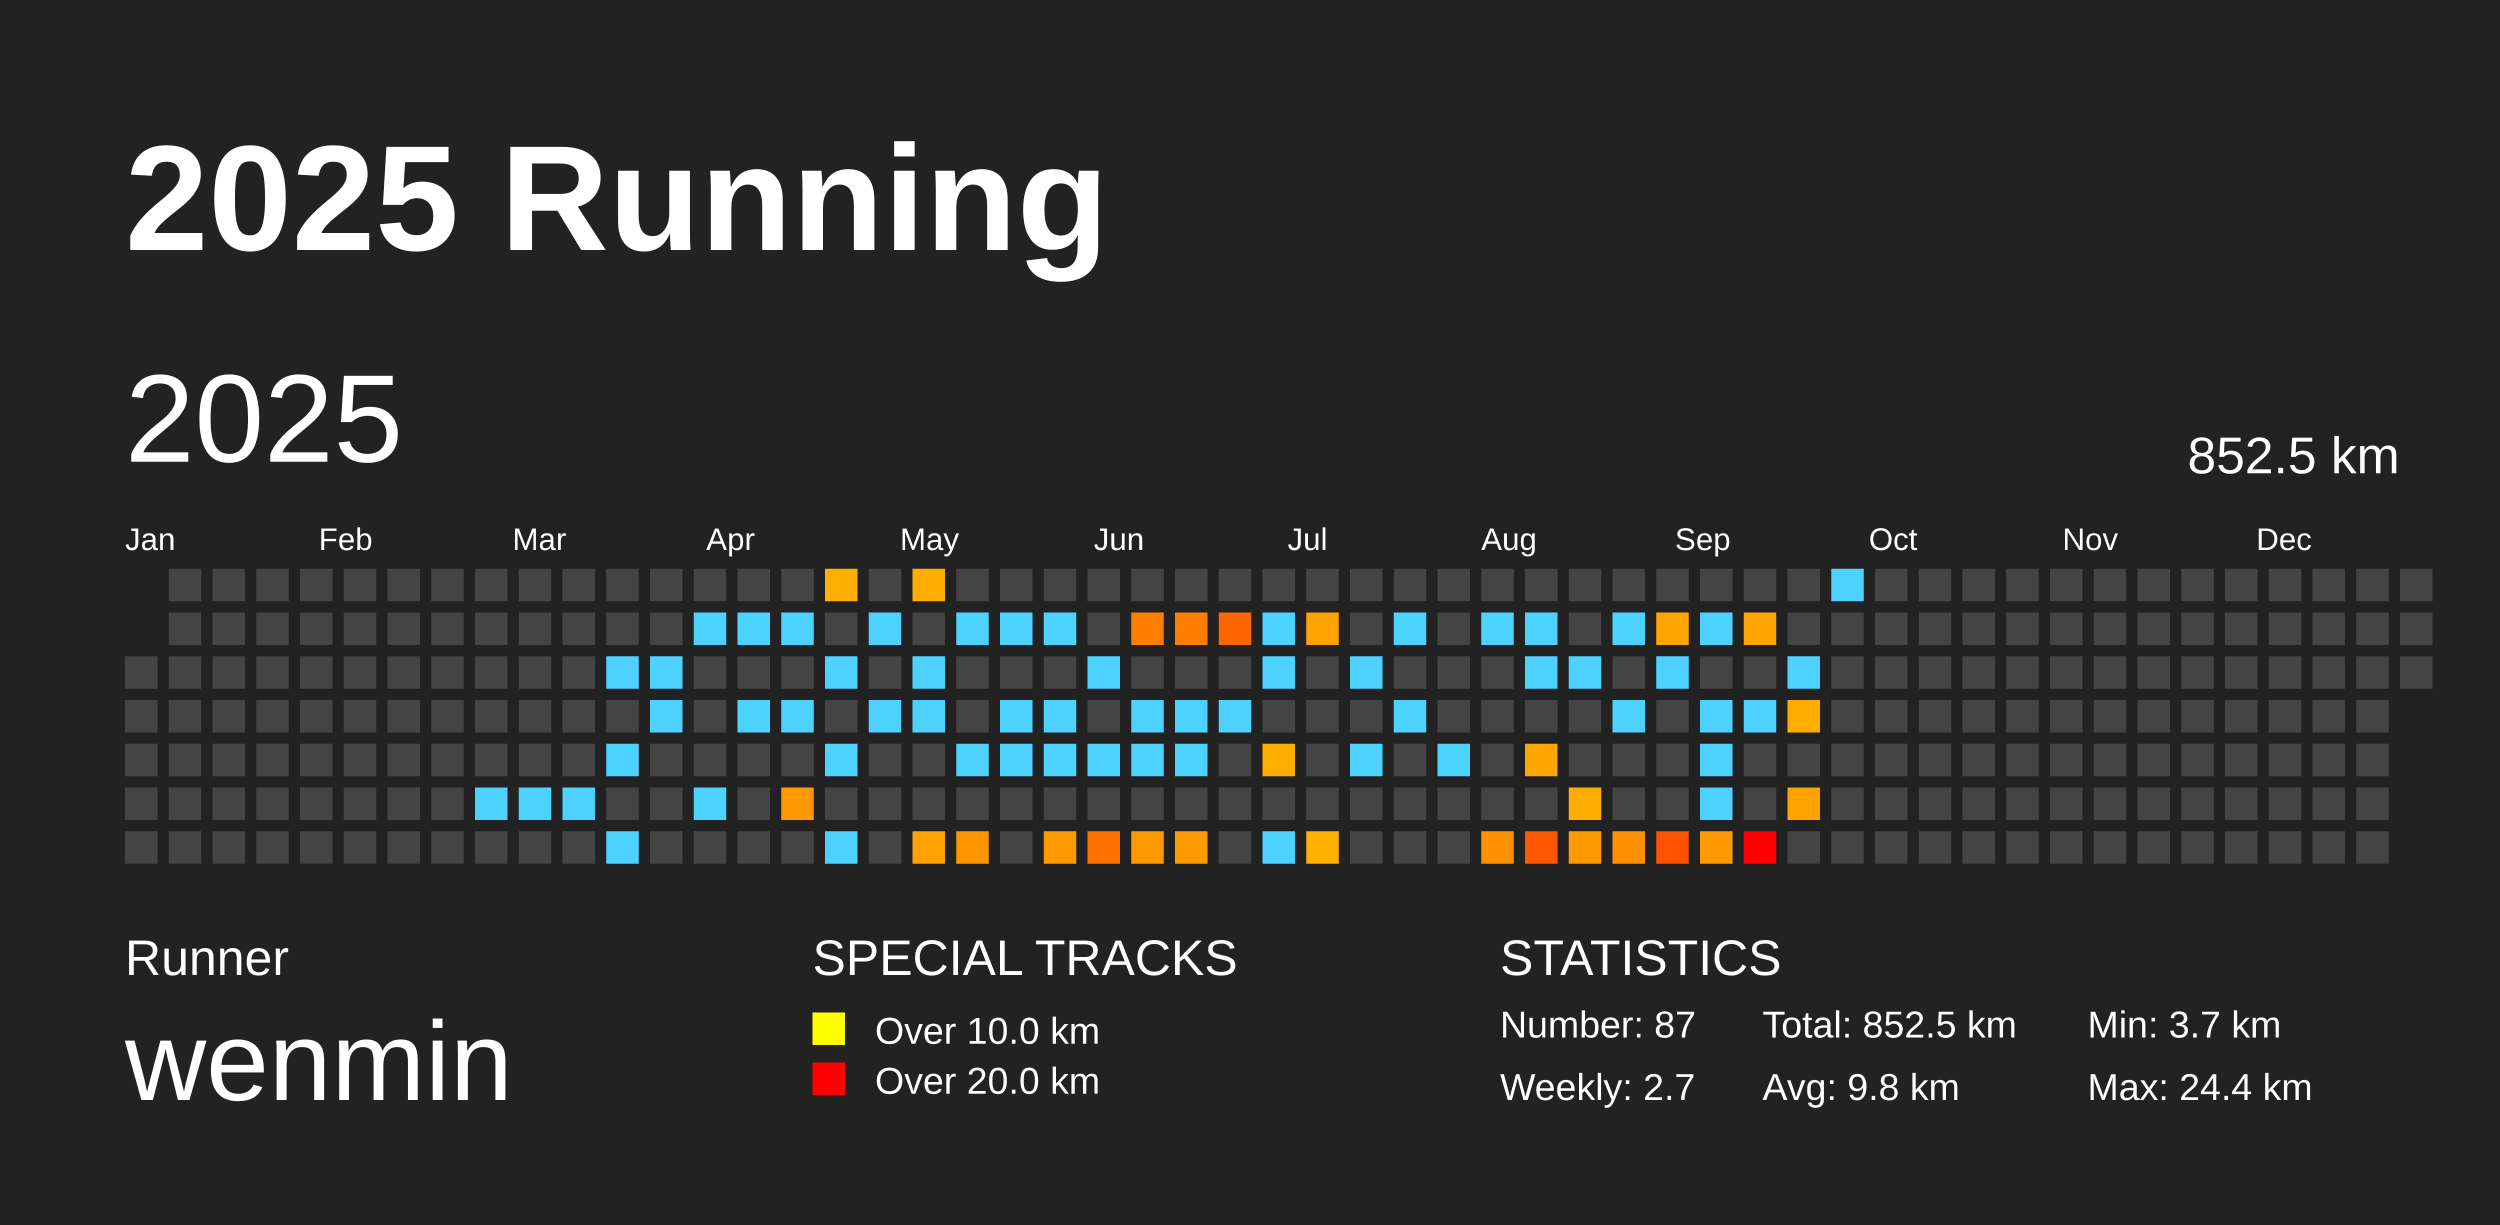
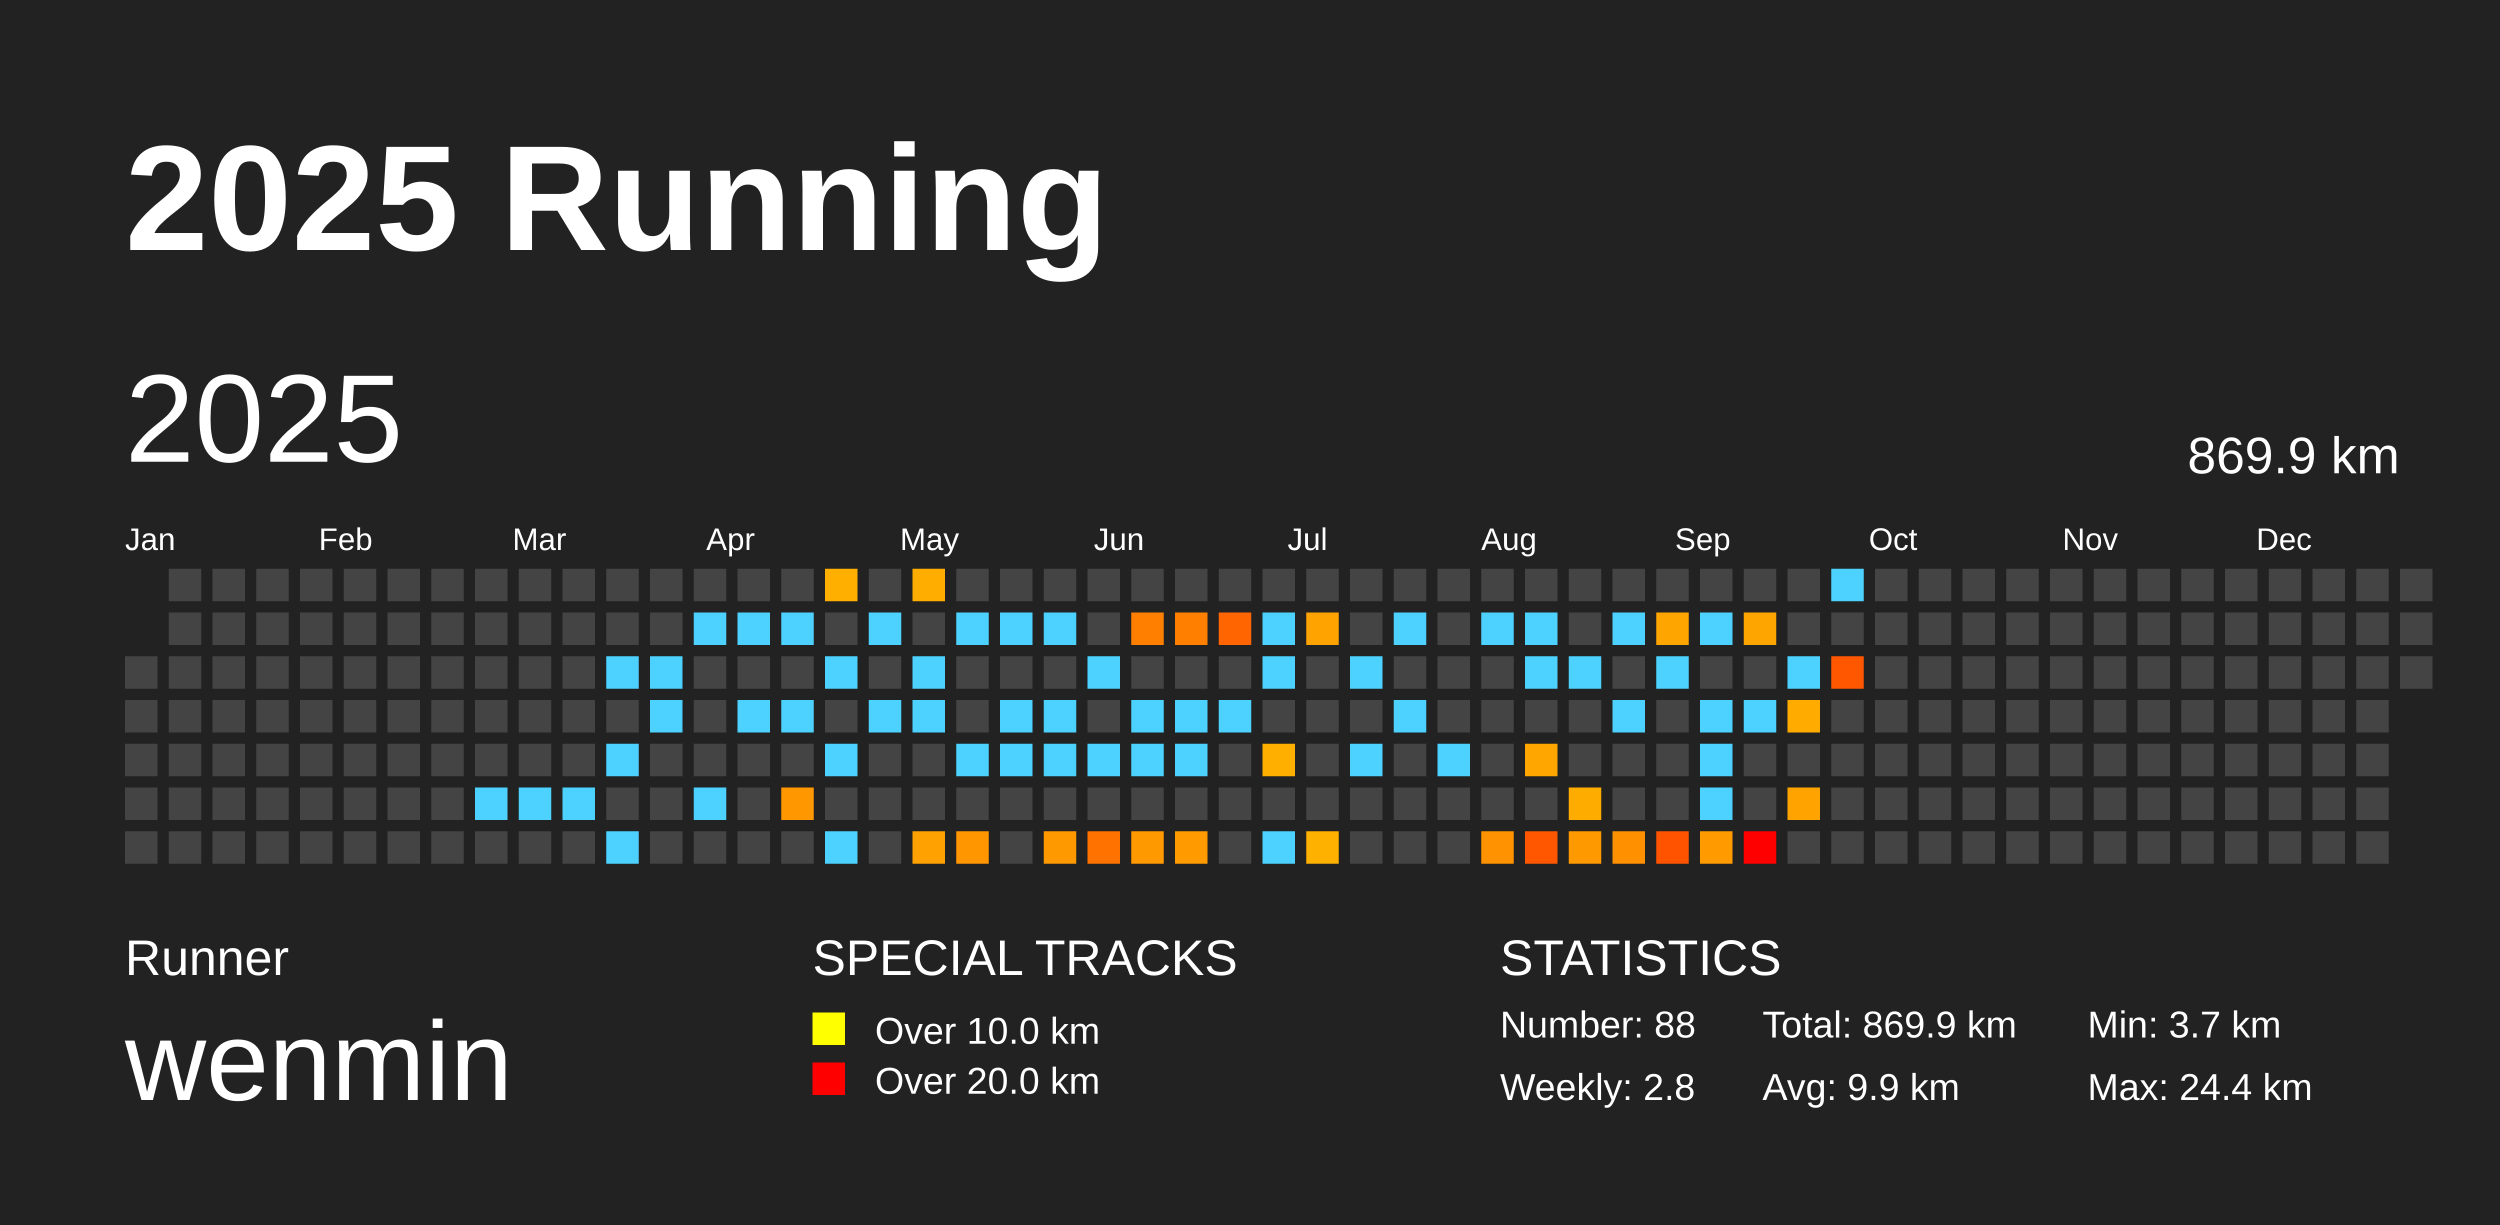
<svg xmlns="http://www.w3.org/2000/svg" baseProfile="full" height="98mm" version="1.1" viewBox="0,0,200,98" width="200mm">
  <defs />
  <rect fill="#222222" height="98" width="200" x="0" y="0" />
  <text fill="#FFFFFF" style="font-size:12px; font-family:Arial; font-weight:bold;" x="10" y="20">2025 Running</text>
  <text fill="#FFFFFF" style="font-size:4px; font-family:Arial" x="10" y="78">Runner</text>
  <text fill="#FFFFFF" style="font-size:9px; font-family:Arial" x="10" y="88">wenmin</text>
  <text fill="#FFFFFF" style="font-size:4px; font-family:Arial" x="65" y="78">SPECIAL TRACKS</text>
  <rect fill="yellow" height="2.6" width="2.6" x="65" y="81" />
  <text fill="#FFFFFF" style="font-size:3px; font-family:Arial" x="70" y="83.5">Over 10.0 km</text>
  <rect fill="red" height="2.6" width="2.6" x="65" y="85" />
  <text fill="#FFFFFF" style="font-size:3px; font-family:Arial" x="70" y="87.5">Over 20.0 km</text>
  <text fill="#FFFFFF" style="font-size:4px; font-family:Arial" x="120" y="78">STATISTICS</text>
-   <text fill="#FFFFFF" style="font-size:3px; font-family:Arial" x="120" y="83">Number: 87</text>
-   <text fill="#FFFFFF" style="font-size:3px; font-family:Arial" x="120" y="88">Weekly: 2.7</text>
-   <text fill="#FFFFFF" style="font-size:3px; font-family:Arial" x="141" y="83">Total: 852.5 km</text>
-   <text fill="#FFFFFF" style="font-size:3px; font-family:Arial" x="141" y="88">Avg: 9.8 km</text>
+   <text fill="#FFFFFF" style="font-size:3px; font-family:Arial" x="120" y="83">Number: 88</text>
+   <text fill="#FFFFFF" style="font-size:3px; font-family:Arial" x="120" y="88">Weekly: 2.8</text>
+   <text fill="#FFFFFF" style="font-size:3px; font-family:Arial" x="141" y="83">Total: 869.9 km</text>
+   <text fill="#FFFFFF" style="font-size:3px; font-family:Arial" x="141" y="88">Avg: 9.9 km</text>
  <text fill="#FFFFFF" style="font-size:3px; font-family:Arial" x="167" y="83">Min: 3.7 km</text>
  <text fill="#FFFFFF" style="font-size:3px; font-family:Arial" x="167" y="88">Max: 24.4 km</text>
  <text dominant-baseline="hanging" fill="#FFFFFF" style="font-size:10.0px; font-family:Arial;" x="10" y="30">2025</text>
-   <text dominant-baseline="hanging" fill="#FFFFFF" style="font-size:4.125px; font-family:Arial;" x="175" y="35">852.5 km</text>
+   <text dominant-baseline="hanging" fill="#FFFFFF" style="font-size:4.125px; font-family:Arial;" x="175" y="35">869.9 km</text>
  <text fill="#FFFFFF" style="font-size:2.5px; font-family:Arial" x="10.0" y="44">Jan</text>
  <text fill="#FFFFFF" style="font-size:2.5px; font-family:Arial" x="25.5" y="44">Feb</text>
  <text fill="#FFFFFF" style="font-size:2.5px; font-family:Arial" x="41.0" y="44">Mar</text>
  <text fill="#FFFFFF" style="font-size:2.5px; font-family:Arial" x="56.5" y="44">Apr</text>
  <text fill="#FFFFFF" style="font-size:2.5px; font-family:Arial" x="72.0" y="44">May</text>
  <text fill="#FFFFFF" style="font-size:2.5px; font-family:Arial" x="87.5" y="44">Jun</text>
  <text fill="#FFFFFF" style="font-size:2.5px; font-family:Arial" x="103.0" y="44">Jul</text>
  <text fill="#FFFFFF" style="font-size:2.5px; font-family:Arial" x="118.5" y="44">Aug</text>
  <text fill="#FFFFFF" style="font-size:2.5px; font-family:Arial" x="134.0" y="44">Sep</text>
  <text fill="#FFFFFF" style="font-size:2.5px; font-family:Arial" x="149.5" y="44">Oct</text>
  <text fill="#FFFFFF" style="font-size:2.5px; font-family:Arial" x="165.0" y="44">Nov</text>
  <text fill="#FFFFFF" style="font-size:2.5px; font-family:Arial" x="180.5" y="44">Dec</text>
  <rect fill="#444444" height="2.6" width="2.6" x="10.0" y="52.5" />
  <rect fill="#444444" height="2.6" width="2.6" x="10.0" y="56.0" />
  <rect fill="#444444" height="2.6" width="2.6" x="10.0" y="59.5" />
  <rect fill="#444444" height="2.6" width="2.6" x="10.0" y="63.0" />
  <rect fill="#444444" height="2.6" width="2.6" x="10.0" y="66.5" />
  <rect fill="#444444" height="2.6" width="2.6" x="13.5" y="45.5" />
  <rect fill="#444444" height="2.6" width="2.6" x="13.5" y="49.0" />
  <rect fill="#444444" height="2.6" width="2.6" x="13.5" y="52.5" />
  <rect fill="#444444" height="2.6" width="2.6" x="13.5" y="56.0" />
  <rect fill="#444444" height="2.6" width="2.6" x="13.5" y="59.5" />
  <rect fill="#444444" height="2.6" width="2.6" x="13.5" y="63.0" />
  <rect fill="#444444" height="2.6" width="2.6" x="13.5" y="66.5" />
  <rect fill="#444444" height="2.6" width="2.6" x="17.0" y="45.5" />
  <rect fill="#444444" height="2.6" width="2.6" x="17.0" y="49.0" />
  <rect fill="#444444" height="2.6" width="2.6" x="17.0" y="52.5" />
  <rect fill="#444444" height="2.6" width="2.6" x="17.0" y="56.0" />
  <rect fill="#444444" height="2.6" width="2.6" x="17.0" y="59.5" />
  <rect fill="#444444" height="2.6" width="2.6" x="17.0" y="63.0" />
  <rect fill="#444444" height="2.6" width="2.6" x="17.0" y="66.5" />
  <rect fill="#444444" height="2.6" width="2.6" x="20.5" y="45.5" />
  <rect fill="#444444" height="2.6" width="2.6" x="20.5" y="49.0" />
  <rect fill="#444444" height="2.6" width="2.6" x="20.5" y="52.5" />
  <rect fill="#444444" height="2.6" width="2.6" x="20.5" y="56.0" />
  <rect fill="#444444" height="2.6" width="2.6" x="20.5" y="59.5" />
  <rect fill="#444444" height="2.6" width="2.6" x="20.5" y="63.0" />
  <rect fill="#444444" height="2.6" width="2.6" x="20.5" y="66.5" />
  <rect fill="#444444" height="2.6" width="2.6" x="24.0" y="45.5" />
  <rect fill="#444444" height="2.6" width="2.6" x="24.0" y="49.0" />
  <rect fill="#444444" height="2.6" width="2.6" x="24.0" y="52.5" />
  <rect fill="#444444" height="2.6" width="2.6" x="24.0" y="56.0" />
  <rect fill="#444444" height="2.6" width="2.6" x="24.0" y="59.5" />
  <rect fill="#444444" height="2.6" width="2.6" x="24.0" y="63.0" />
  <rect fill="#444444" height="2.6" width="2.6" x="24.0" y="66.5" />
  <rect fill="#444444" height="2.6" width="2.6" x="27.5" y="45.5" />
  <rect fill="#444444" height="2.6" width="2.6" x="27.5" y="49.0" />
  <rect fill="#444444" height="2.6" width="2.6" x="27.5" y="52.5" />
  <rect fill="#444444" height="2.6" width="2.6" x="27.5" y="56.0" />
  <rect fill="#444444" height="2.6" width="2.6" x="27.5" y="59.5" />
  <rect fill="#444444" height="2.6" width="2.6" x="27.5" y="63.0" />
  <rect fill="#444444" height="2.6" width="2.6" x="27.5" y="66.5" />
  <rect fill="#444444" height="2.6" width="2.6" x="31.0" y="45.5" />
  <rect fill="#444444" height="2.6" width="2.6" x="31.0" y="49.0" />
  <rect fill="#444444" height="2.6" width="2.6" x="31.0" y="52.5" />
  <rect fill="#444444" height="2.6" width="2.6" x="31.0" y="56.0" />
  <rect fill="#444444" height="2.6" width="2.6" x="31.0" y="59.5" />
  <rect fill="#444444" height="2.6" width="2.6" x="31.0" y="63.0" />
  <rect fill="#444444" height="2.6" width="2.6" x="31.0" y="66.5" />
  <rect fill="#444444" height="2.6" width="2.6" x="34.5" y="45.5" />
  <rect fill="#444444" height="2.6" width="2.6" x="34.5" y="49.0" />
  <rect fill="#444444" height="2.6" width="2.6" x="34.5" y="52.5" />
  <rect fill="#444444" height="2.6" width="2.6" x="34.5" y="56.0" />
  <rect fill="#444444" height="2.6" width="2.6" x="34.5" y="59.5" />
  <rect fill="#444444" height="2.6" width="2.6" x="34.5" y="63.0" />
  <rect fill="#444444" height="2.6" width="2.6" x="34.5" y="66.5" />
  <rect fill="#444444" height="2.6" width="2.6" x="38.0" y="45.5" />
  <rect fill="#444444" height="2.6" width="2.6" x="38.0" y="49.0" />
  <rect fill="#444444" height="2.6" width="2.6" x="38.0" y="52.5" />
  <rect fill="#444444" height="2.6" width="2.6" x="38.0" y="56.0" />
  <rect fill="#444444" height="2.6" width="2.6" x="38.0" y="59.5" />
  <rect fill="#4dd2ff" height="2.6" width="2.6" x="38.0" y="63.0" />
  <rect fill="#444444" height="2.6" width="2.6" x="38.0" y="66.5" />
  <rect fill="#444444" height="2.6" width="2.6" x="41.5" y="45.5" />
  <rect fill="#444444" height="2.6" width="2.6" x="41.5" y="49.0" />
  <rect fill="#444444" height="2.6" width="2.6" x="41.5" y="52.5" />
  <rect fill="#444444" height="2.6" width="2.6" x="41.5" y="56.0" />
  <rect fill="#444444" height="2.6" width="2.6" x="41.5" y="59.5" />
  <rect fill="#4dd2ff" height="2.6" width="2.6" x="41.5" y="63.0" />
  <rect fill="#444444" height="2.6" width="2.6" x="41.5" y="66.5" />
  <rect fill="#444444" height="2.6" width="2.6" x="45.0" y="45.5" />
  <rect fill="#444444" height="2.6" width="2.6" x="45.0" y="49.0" />
  <rect fill="#444444" height="2.6" width="2.6" x="45.0" y="52.5" />
  <rect fill="#444444" height="2.6" width="2.6" x="45.0" y="56.0" />
  <rect fill="#444444" height="2.6" width="2.6" x="45.0" y="59.5" />
  <rect fill="#4dd2ff" height="2.6" width="2.6" x="45.0" y="63.0" />
  <rect fill="#444444" height="2.6" width="2.6" x="45.0" y="66.5" />
  <rect fill="#444444" height="2.6" width="2.6" x="48.5" y="45.5" />
  <rect fill="#444444" height="2.6" width="2.6" x="48.5" y="49.0" />
  <rect fill="#4dd2ff" height="2.6" width="2.6" x="48.5" y="52.5" />
  <rect fill="#444444" height="2.6" width="2.6" x="48.5" y="56.0" />
  <rect fill="#4dd2ff" height="2.6" width="2.6" x="48.5" y="59.5" />
  <rect fill="#444444" height="2.6" width="2.6" x="48.5" y="63.0" />
  <rect fill="#4dd2ff" height="2.6" width="2.6" x="48.5" y="66.5" />
  <rect fill="#444444" height="2.6" width="2.6" x="52.0" y="45.5" />
  <rect fill="#444444" height="2.6" width="2.6" x="52.0" y="49.0" />
  <rect fill="#4dd2ff" height="2.6" width="2.6" x="52.0" y="52.5" />
  <rect fill="#4dd2ff" height="2.6" width="2.6" x="52.0" y="56.0" />
  <rect fill="#444444" height="2.6" width="2.6" x="52.0" y="59.5" />
  <rect fill="#444444" height="2.6" width="2.6" x="52.0" y="63.0" />
  <rect fill="#444444" height="2.6" width="2.6" x="52.0" y="66.5" />
  <rect fill="#444444" height="2.6" width="2.6" x="55.5" y="45.5" />
  <rect fill="#4dd2ff" height="2.6" width="2.6" x="55.5" y="49.0" />
  <rect fill="#444444" height="2.6" width="2.6" x="55.5" y="52.5" />
  <rect fill="#444444" height="2.6" width="2.6" x="55.5" y="56.0" />
  <rect fill="#444444" height="2.6" width="2.6" x="55.5" y="59.5" />
  <rect fill="#4dd2ff" height="2.6" width="2.6" x="55.5" y="63.0" />
  <rect fill="#444444" height="2.6" width="2.6" x="55.5" y="66.5" />
  <rect fill="#444444" height="2.6" width="2.6" x="59.0" y="45.5" />
  <rect fill="#4dd2ff" height="2.6" width="2.6" x="59.0" y="49.0" />
  <rect fill="#444444" height="2.6" width="2.6" x="59.0" y="52.5" />
  <rect fill="#4dd2ff" height="2.6" width="2.6" x="59.0" y="56.0" />
  <rect fill="#444444" height="2.6" width="2.6" x="59.0" y="59.5" />
  <rect fill="#444444" height="2.6" width="2.6" x="59.0" y="63.0" />
  <rect fill="#444444" height="2.6" width="2.6" x="59.0" y="66.5" />
  <rect fill="#444444" height="2.6" width="2.6" x="62.5" y="45.5" />
  <rect fill="#4dd2ff" height="2.6" width="2.6" x="62.5" y="49.0" />
  <rect fill="#444444" height="2.6" width="2.6" x="62.5" y="52.5" />
  <rect fill="#4dd2ff" height="2.6" width="2.6" x="62.5" y="56.0" />
  <rect fill="#444444" height="2.6" width="2.6" x="62.5" y="59.5" />
  <rect fill="#ff9700" height="2.6" width="2.6" x="62.5" y="63.0" />
  <rect fill="#444444" height="2.6" width="2.6" x="62.5" y="66.5" />
  <rect fill="#ffaf00" height="2.6" width="2.6" x="66.0" y="45.5" />
  <rect fill="#444444" height="2.6" width="2.6" x="66.0" y="49.0" />
  <rect fill="#4dd2ff" height="2.6" width="2.6" x="66.0" y="52.5" />
  <rect fill="#444444" height="2.6" width="2.6" x="66.0" y="56.0" />
  <rect fill="#4dd2ff" height="2.6" width="2.6" x="66.0" y="59.5" />
  <rect fill="#444444" height="2.6" width="2.6" x="66.0" y="63.0" />
  <rect fill="#4dd2ff" height="2.6" width="2.6" x="66.0" y="66.5" />
  <rect fill="#444444" height="2.6" width="2.6" x="69.5" y="45.5" />
  <rect fill="#4dd2ff" height="2.6" width="2.6" x="69.5" y="49.0" />
  <rect fill="#444444" height="2.6" width="2.6" x="69.5" y="52.5" />
  <rect fill="#4dd2ff" height="2.6" width="2.6" x="69.5" y="56.0" />
  <rect fill="#444444" height="2.6" width="2.6" x="69.5" y="59.5" />
  <rect fill="#444444" height="2.6" width="2.6" x="69.5" y="63.0" />
  <rect fill="#444444" height="2.6" width="2.6" x="69.5" y="66.5" />
  <rect fill="#ffae00" height="2.6" width="2.6" x="73.0" y="45.5" />
  <rect fill="#444444" height="2.6" width="2.6" x="73.0" y="49.0" />
  <rect fill="#4dd2ff" height="2.6" width="2.6" x="73.0" y="52.5" />
  <rect fill="#4dd2ff" height="2.6" width="2.6" x="73.0" y="56.0" />
  <rect fill="#444444" height="2.6" width="2.6" x="73.0" y="59.5" />
  <rect fill="#444444" height="2.6" width="2.6" x="73.0" y="63.0" />
  <rect fill="#ffa100" height="2.6" width="2.6" x="73.0" y="66.5" />
  <rect fill="#444444" height="2.6" width="2.6" x="76.5" y="45.5" />
  <rect fill="#4dd2ff" height="2.6" width="2.6" x="76.5" y="49.0" />
  <rect fill="#444444" height="2.6" width="2.6" x="76.5" y="52.5" />
  <rect fill="#444444" height="2.6" width="2.6" x="76.5" y="56.0" />
  <rect fill="#4dd2ff" height="2.6" width="2.6" x="76.5" y="59.5" />
  <rect fill="#444444" height="2.6" width="2.6" x="76.5" y="63.0" />
  <rect fill="#ff9600" height="2.6" width="2.6" x="76.5" y="66.5" />
  <rect fill="#444444" height="2.6" width="2.6" x="80.0" y="45.5" />
  <rect fill="#4dd2ff" height="2.6" width="2.6" x="80.0" y="49.0" />
  <rect fill="#444444" height="2.6" width="2.6" x="80.0" y="52.5" />
  <rect fill="#4dd2ff" height="2.6" width="2.6" x="80.0" y="56.0" />
  <rect fill="#4dd2ff" height="2.6" width="2.6" x="80.0" y="59.5" />
  <rect fill="#444444" height="2.6" width="2.6" x="80.0" y="63.0" />
  <rect fill="#444444" height="2.6" width="2.6" x="80.0" y="66.5" />
  <rect fill="#444444" height="2.6" width="2.6" x="83.5" y="45.5" />
  <rect fill="#4dd2ff" height="2.6" width="2.6" x="83.5" y="49.0" />
  <rect fill="#444444" height="2.6" width="2.6" x="83.5" y="52.5" />
  <rect fill="#4dd2ff" height="2.6" width="2.6" x="83.5" y="56.0" />
  <rect fill="#4dd2ff" height="2.6" width="2.6" x="83.5" y="59.5" />
  <rect fill="#444444" height="2.6" width="2.6" x="83.5" y="63.0" />
  <rect fill="#ff9900" height="2.6" width="2.6" x="83.5" y="66.5" />
  <rect fill="#444444" height="2.6" width="2.6" x="87.0" y="45.5" />
  <rect fill="#444444" height="2.6" width="2.6" x="87.0" y="49.0" />
  <rect fill="#4dd2ff" height="2.6" width="2.6" x="87.0" y="52.5" />
  <rect fill="#444444" height="2.6" width="2.6" x="87.0" y="56.0" />
  <rect fill="#4dd2ff" height="2.6" width="2.6" x="87.0" y="59.5" />
  <rect fill="#444444" height="2.6" width="2.6" x="87.0" y="63.0" />
  <rect fill="#ff7200" height="2.6" width="2.6" x="87.0" y="66.5" />
  <rect fill="#444444" height="2.6" width="2.6" x="90.5" y="45.5" />
  <rect fill="#ff8000" height="2.6" width="2.6" x="90.5" y="49.0" />
  <rect fill="#444444" height="2.6" width="2.6" x="90.5" y="52.5" />
  <rect fill="#4dd2ff" height="2.6" width="2.6" x="90.5" y="56.0" />
  <rect fill="#4dd2ff" height="2.6" width="2.6" x="90.5" y="59.5" />
  <rect fill="#444444" height="2.6" width="2.6" x="90.5" y="63.0" />
  <rect fill="#ff9900" height="2.6" width="2.6" x="90.5" y="66.5" />
  <rect fill="#444444" height="2.6" width="2.6" x="94.0" y="45.5" />
  <rect fill="#ff7f00" height="2.6" width="2.6" x="94.0" y="49.0" />
  <rect fill="#444444" height="2.6" width="2.6" x="94.0" y="52.5" />
  <rect fill="#4dd2ff" height="2.6" width="2.6" x="94.0" y="56.0" />
  <rect fill="#4dd2ff" height="2.6" width="2.6" x="94.0" y="59.5" />
  <rect fill="#444444" height="2.6" width="2.6" x="94.0" y="63.0" />
  <rect fill="#ff9b00" height="2.6" width="2.6" x="94.0" y="66.5" />
  <rect fill="#444444" height="2.6" width="2.6" x="97.5" y="45.5" />
  <rect fill="#ff6500" height="2.6" width="2.6" x="97.5" y="49.0" />
  <rect fill="#444444" height="2.6" width="2.6" x="97.5" y="52.5" />
  <rect fill="#4dd2ff" height="2.6" width="2.6" x="97.5" y="56.0" />
  <rect fill="#444444" height="2.6" width="2.6" x="97.5" y="59.5" />
  <rect fill="#444444" height="2.6" width="2.6" x="97.5" y="63.0" />
  <rect fill="#444444" height="2.6" width="2.6" x="97.5" y="66.5" />
  <rect fill="#444444" height="2.6" width="2.6" x="101.0" y="45.5" />
  <rect fill="#4dd2ff" height="2.6" width="2.6" x="101.0" y="49.0" />
  <rect fill="#4dd2ff" height="2.6" width="2.6" x="101.0" y="52.5" />
  <rect fill="#444444" height="2.6" width="2.6" x="101.0" y="56.0" />
  <rect fill="#ffaf00" height="2.6" width="2.6" x="101.0" y="59.5" />
  <rect fill="#444444" height="2.6" width="2.6" x="101.0" y="63.0" />
  <rect fill="#4dd2ff" height="2.6" width="2.6" x="101.0" y="66.5" />
  <rect fill="#444444" height="2.6" width="2.6" x="104.5" y="45.5" />
  <rect fill="#ffa300" height="2.6" width="2.6" x="104.5" y="49.0" />
  <rect fill="#444444" height="2.6" width="2.6" x="104.5" y="52.5" />
  <rect fill="#444444" height="2.6" width="2.6" x="104.5" y="56.0" />
  <rect fill="#444444" height="2.6" width="2.6" x="104.5" y="59.5" />
  <rect fill="#444444" height="2.6" width="2.6" x="104.5" y="63.0" />
  <rect fill="#ffb100" height="2.6" width="2.6" x="104.5" y="66.5" />
  <rect fill="#444444" height="2.6" width="2.6" x="108.0" y="45.5" />
  <rect fill="#444444" height="2.6" width="2.6" x="108.0" y="49.0" />
  <rect fill="#4dd2ff" height="2.6" width="2.6" x="108.0" y="52.5" />
  <rect fill="#444444" height="2.6" width="2.6" x="108.0" y="56.0" />
  <rect fill="#4dd2ff" height="2.6" width="2.6" x="108.0" y="59.5" />
  <rect fill="#444444" height="2.6" width="2.6" x="108.0" y="63.0" />
  <rect fill="#444444" height="2.6" width="2.6" x="108.0" y="66.5" />
  <rect fill="#444444" height="2.6" width="2.6" x="111.5" y="45.5" />
  <rect fill="#4dd2ff" height="2.6" width="2.6" x="111.5" y="49.0" />
  <rect fill="#444444" height="2.6" width="2.6" x="111.5" y="52.5" />
  <rect fill="#4dd2ff" height="2.6" width="2.6" x="111.5" y="56.0" />
  <rect fill="#444444" height="2.6" width="2.6" x="111.5" y="59.5" />
  <rect fill="#444444" height="2.6" width="2.6" x="111.5" y="63.0" />
  <rect fill="#444444" height="2.6" width="2.6" x="111.5" y="66.5" />
  <rect fill="#444444" height="2.6" width="2.6" x="115.0" y="45.5" />
  <rect fill="#444444" height="2.6" width="2.6" x="115.0" y="49.0" />
  <rect fill="#444444" height="2.6" width="2.6" x="115.0" y="52.5" />
  <rect fill="#444444" height="2.6" width="2.6" x="115.0" y="56.0" />
  <rect fill="#4dd2ff" height="2.6" width="2.6" x="115.0" y="59.5" />
  <rect fill="#444444" height="2.6" width="2.6" x="115.0" y="63.0" />
  <rect fill="#444444" height="2.6" width="2.6" x="115.0" y="66.5" />
  <rect fill="#444444" height="2.6" width="2.6" x="118.5" y="45.5" />
  <rect fill="#4dd2ff" height="2.6" width="2.6" x="118.5" y="49.0" />
  <rect fill="#444444" height="2.6" width="2.6" x="118.5" y="52.5" />
  <rect fill="#444444" height="2.6" width="2.6" x="118.5" y="56.0" />
  <rect fill="#444444" height="2.6" width="2.6" x="118.5" y="59.5" />
  <rect fill="#444444" height="2.6" width="2.6" x="118.5" y="63.0" />
  <rect fill="#ff9200" height="2.6" width="2.6" x="118.5" y="66.5" />
  <rect fill="#444444" height="2.6" width="2.6" x="122.0" y="45.5" />
  <rect fill="#4dd2ff" height="2.6" width="2.6" x="122.0" y="49.0" />
  <rect fill="#4dd2ff" height="2.6" width="2.6" x="122.0" y="52.5" />
  <rect fill="#444444" height="2.6" width="2.6" x="122.0" y="56.0" />
  <rect fill="#ffa600" height="2.6" width="2.6" x="122.0" y="59.5" />
  <rect fill="#444444" height="2.6" width="2.6" x="122.0" y="63.0" />
  <rect fill="#ff5700" height="2.6" width="2.6" x="122.0" y="66.5" />
  <rect fill="#444444" height="2.6" width="2.6" x="125.5" y="45.5" />
  <rect fill="#444444" height="2.6" width="2.6" x="125.5" y="49.0" />
  <rect fill="#4dd2ff" height="2.6" width="2.6" x="125.5" y="52.5" />
  <rect fill="#444444" height="2.6" width="2.6" x="125.5" y="56.0" />
  <rect fill="#444444" height="2.6" width="2.6" x="125.5" y="59.5" />
  <rect fill="#ffac00" height="2.6" width="2.6" x="125.5" y="63.0" />
  <rect fill="#ff9900" height="2.6" width="2.6" x="125.5" y="66.5" />
  <rect fill="#444444" height="2.6" width="2.6" x="129.0" y="45.5" />
  <rect fill="#4dd2ff" height="2.6" width="2.6" x="129.0" y="49.0" />
  <rect fill="#444444" height="2.6" width="2.6" x="129.0" y="52.5" />
  <rect fill="#4dd2ff" height="2.6" width="2.6" x="129.0" y="56.0" />
  <rect fill="#444444" height="2.6" width="2.6" x="129.0" y="59.5" />
  <rect fill="#444444" height="2.6" width="2.6" x="129.0" y="63.0" />
  <rect fill="#ff9000" height="2.6" width="2.6" x="129.0" y="66.5" />
  <rect fill="#444444" height="2.6" width="2.6" x="132.5" y="45.5" />
  <rect fill="#ffa500" height="2.6" width="2.6" x="132.5" y="49.0" />
  <rect fill="#4dd2ff" height="2.6" width="2.6" x="132.5" y="52.5" />
  <rect fill="#444444" height="2.6" width="2.6" x="132.5" y="56.0" />
  <rect fill="#444444" height="2.6" width="2.6" x="132.5" y="59.5" />
  <rect fill="#444444" height="2.6" width="2.6" x="132.5" y="63.0" />
  <rect fill="#ff5300" height="2.6" width="2.6" x="132.5" y="66.5" />
  <rect fill="#444444" height="2.6" width="2.6" x="136.0" y="45.5" />
  <rect fill="#4dd2ff" height="2.6" width="2.6" x="136.0" y="49.0" />
  <rect fill="#444444" height="2.6" width="2.6" x="136.0" y="52.5" />
  <rect fill="#4dd2ff" height="2.6" width="2.6" x="136.0" y="56.0" />
  <rect fill="#4dd2ff" height="2.6" width="2.6" x="136.0" y="59.5" />
  <rect fill="#4dd2ff" height="2.6" width="2.6" x="136.0" y="63.0" />
  <rect fill="#ff9b00" height="2.6" width="2.6" x="136.0" y="66.5" />
  <rect fill="#444444" height="2.6" width="2.6" x="139.5" y="45.5" />
  <rect fill="#ffa500" height="2.6" width="2.6" x="139.5" y="49.0" />
  <rect fill="#444444" height="2.6" width="2.6" x="139.5" y="52.5" />
  <rect fill="#4dd2ff" height="2.6" width="2.6" x="139.5" y="56.0" />
  <rect fill="#444444" height="2.6" width="2.6" x="139.5" y="59.5" />
  <rect fill="#444444" height="2.6" width="2.6" x="139.5" y="63.0" />
  <rect fill="red" height="2.6" width="2.6" x="139.5" y="66.5" />
  <rect fill="#444444" height="2.6" width="2.6" x="143.0" y="45.5" />
  <rect fill="#444444" height="2.6" width="2.6" x="143.0" y="49.0" />
  <rect fill="#4dd2ff" height="2.6" width="2.6" x="143.0" y="52.5" />
  <rect fill="#ffab00" height="2.6" width="2.6" x="143.0" y="56.0" />
  <rect fill="#444444" height="2.6" width="2.6" x="143.0" y="59.5" />
  <rect fill="#ffa300" height="2.6" width="2.6" x="143.0" y="63.0" />
  <rect fill="#444444" height="2.6" width="2.6" x="143.0" y="66.5" />
  <rect fill="#4dd2ff" height="2.6" width="2.6" x="146.5" y="45.5" />
  <rect fill="#444444" height="2.6" width="2.6" x="146.5" y="49.0" />
-   <rect fill="#444444" height="2.6" width="2.6" x="146.5" y="52.5" />
+   <rect fill="#ff5600" height="2.6" width="2.6" x="146.5" y="52.5" />
  <rect fill="#444444" height="2.6" width="2.6" x="146.5" y="56.0" />
  <rect fill="#444444" height="2.6" width="2.6" x="146.5" y="59.5" />
  <rect fill="#444444" height="2.6" width="2.6" x="146.5" y="63.0" />
  <rect fill="#444444" height="2.6" width="2.6" x="146.5" y="66.5" />
  <rect fill="#444444" height="2.6" width="2.6" x="150.0" y="45.5" />
  <rect fill="#444444" height="2.6" width="2.6" x="150.0" y="49.0" />
  <rect fill="#444444" height="2.6" width="2.6" x="150.0" y="52.5" />
  <rect fill="#444444" height="2.6" width="2.6" x="150.0" y="56.0" />
  <rect fill="#444444" height="2.6" width="2.6" x="150.0" y="59.5" />
  <rect fill="#444444" height="2.6" width="2.6" x="150.0" y="63.0" />
  <rect fill="#444444" height="2.6" width="2.6" x="150.0" y="66.5" />
  <rect fill="#444444" height="2.6" width="2.6" x="153.5" y="45.5" />
  <rect fill="#444444" height="2.6" width="2.6" x="153.5" y="49.0" />
  <rect fill="#444444" height="2.6" width="2.6" x="153.5" y="52.5" />
  <rect fill="#444444" height="2.6" width="2.6" x="153.5" y="56.0" />
  <rect fill="#444444" height="2.6" width="2.6" x="153.5" y="59.5" />
  <rect fill="#444444" height="2.6" width="2.6" x="153.5" y="63.0" />
  <rect fill="#444444" height="2.6" width="2.6" x="153.5" y="66.5" />
  <rect fill="#444444" height="2.6" width="2.6" x="157.0" y="45.5" />
  <rect fill="#444444" height="2.6" width="2.6" x="157.0" y="49.0" />
  <rect fill="#444444" height="2.6" width="2.6" x="157.0" y="52.5" />
  <rect fill="#444444" height="2.6" width="2.6" x="157.0" y="56.0" />
  <rect fill="#444444" height="2.6" width="2.6" x="157.0" y="59.5" />
  <rect fill="#444444" height="2.6" width="2.6" x="157.0" y="63.0" />
  <rect fill="#444444" height="2.6" width="2.6" x="157.0" y="66.5" />
  <rect fill="#444444" height="2.6" width="2.6" x="160.5" y="45.5" />
  <rect fill="#444444" height="2.6" width="2.6" x="160.5" y="49.0" />
  <rect fill="#444444" height="2.6" width="2.6" x="160.5" y="52.5" />
  <rect fill="#444444" height="2.6" width="2.6" x="160.5" y="56.0" />
  <rect fill="#444444" height="2.6" width="2.6" x="160.5" y="59.5" />
  <rect fill="#444444" height="2.6" width="2.6" x="160.5" y="63.0" />
  <rect fill="#444444" height="2.6" width="2.6" x="160.5" y="66.5" />
  <rect fill="#444444" height="2.6" width="2.6" x="164.0" y="45.5" />
  <rect fill="#444444" height="2.6" width="2.6" x="164.0" y="49.0" />
  <rect fill="#444444" height="2.6" width="2.6" x="164.0" y="52.5" />
  <rect fill="#444444" height="2.6" width="2.6" x="164.0" y="56.0" />
  <rect fill="#444444" height="2.6" width="2.6" x="164.0" y="59.5" />
  <rect fill="#444444" height="2.6" width="2.6" x="164.0" y="63.0" />
  <rect fill="#444444" height="2.6" width="2.6" x="164.0" y="66.5" />
  <rect fill="#444444" height="2.6" width="2.6" x="167.5" y="45.5" />
  <rect fill="#444444" height="2.6" width="2.6" x="167.5" y="49.0" />
  <rect fill="#444444" height="2.6" width="2.6" x="167.5" y="52.5" />
  <rect fill="#444444" height="2.6" width="2.6" x="167.5" y="56.0" />
  <rect fill="#444444" height="2.6" width="2.6" x="167.5" y="59.5" />
  <rect fill="#444444" height="2.6" width="2.6" x="167.5" y="63.0" />
  <rect fill="#444444" height="2.6" width="2.6" x="167.5" y="66.5" />
  <rect fill="#444444" height="2.6" width="2.6" x="171.0" y="45.5" />
  <rect fill="#444444" height="2.6" width="2.6" x="171.0" y="49.0" />
  <rect fill="#444444" height="2.6" width="2.6" x="171.0" y="52.5" />
  <rect fill="#444444" height="2.6" width="2.6" x="171.0" y="56.0" />
  <rect fill="#444444" height="2.6" width="2.6" x="171.0" y="59.5" />
  <rect fill="#444444" height="2.6" width="2.6" x="171.0" y="63.0" />
  <rect fill="#444444" height="2.6" width="2.6" x="171.0" y="66.5" />
  <rect fill="#444444" height="2.6" width="2.6" x="174.5" y="45.5" />
  <rect fill="#444444" height="2.6" width="2.6" x="174.5" y="49.0" />
  <rect fill="#444444" height="2.6" width="2.6" x="174.5" y="52.5" />
  <rect fill="#444444" height="2.6" width="2.6" x="174.5" y="56.0" />
  <rect fill="#444444" height="2.6" width="2.6" x="174.5" y="59.5" />
  <rect fill="#444444" height="2.6" width="2.6" x="174.5" y="63.0" />
  <rect fill="#444444" height="2.6" width="2.6" x="174.5" y="66.5" />
  <rect fill="#444444" height="2.6" width="2.6" x="178.0" y="45.5" />
  <rect fill="#444444" height="2.6" width="2.6" x="178.0" y="49.0" />
  <rect fill="#444444" height="2.6" width="2.6" x="178.0" y="52.5" />
  <rect fill="#444444" height="2.6" width="2.6" x="178.0" y="56.0" />
  <rect fill="#444444" height="2.6" width="2.6" x="178.0" y="59.5" />
  <rect fill="#444444" height="2.6" width="2.6" x="178.0" y="63.0" />
  <rect fill="#444444" height="2.6" width="2.6" x="178.0" y="66.5" />
  <rect fill="#444444" height="2.6" width="2.6" x="181.5" y="45.5" />
  <rect fill="#444444" height="2.6" width="2.6" x="181.5" y="49.0" />
  <rect fill="#444444" height="2.6" width="2.6" x="181.5" y="52.5" />
  <rect fill="#444444" height="2.6" width="2.6" x="181.5" y="56.0" />
  <rect fill="#444444" height="2.6" width="2.6" x="181.5" y="59.5" />
  <rect fill="#444444" height="2.6" width="2.6" x="181.5" y="63.0" />
  <rect fill="#444444" height="2.6" width="2.6" x="181.5" y="66.5" />
  <rect fill="#444444" height="2.6" width="2.6" x="185.0" y="45.5" />
  <rect fill="#444444" height="2.6" width="2.6" x="185.0" y="49.0" />
  <rect fill="#444444" height="2.6" width="2.6" x="185.0" y="52.5" />
  <rect fill="#444444" height="2.6" width="2.6" x="185.0" y="56.0" />
  <rect fill="#444444" height="2.6" width="2.6" x="185.0" y="59.5" />
  <rect fill="#444444" height="2.6" width="2.6" x="185.0" y="63.0" />
  <rect fill="#444444" height="2.6" width="2.6" x="185.0" y="66.5" />
  <rect fill="#444444" height="2.6" width="2.6" x="188.5" y="45.5" />
  <rect fill="#444444" height="2.6" width="2.6" x="188.5" y="49.0" />
  <rect fill="#444444" height="2.6" width="2.6" x="188.5" y="52.5" />
  <rect fill="#444444" height="2.6" width="2.6" x="188.5" y="56.0" />
  <rect fill="#444444" height="2.6" width="2.6" x="188.5" y="59.5" />
  <rect fill="#444444" height="2.6" width="2.6" x="188.5" y="63.0" />
  <rect fill="#444444" height="2.6" width="2.6" x="188.5" y="66.5" />
  <rect fill="#444444" height="2.6" width="2.6" x="192.0" y="45.5" />
  <rect fill="#444444" height="2.6" width="2.6" x="192.0" y="49.0" />
  <rect fill="#444444" height="2.6" width="2.6" x="192.0" y="52.5" />
</svg>
